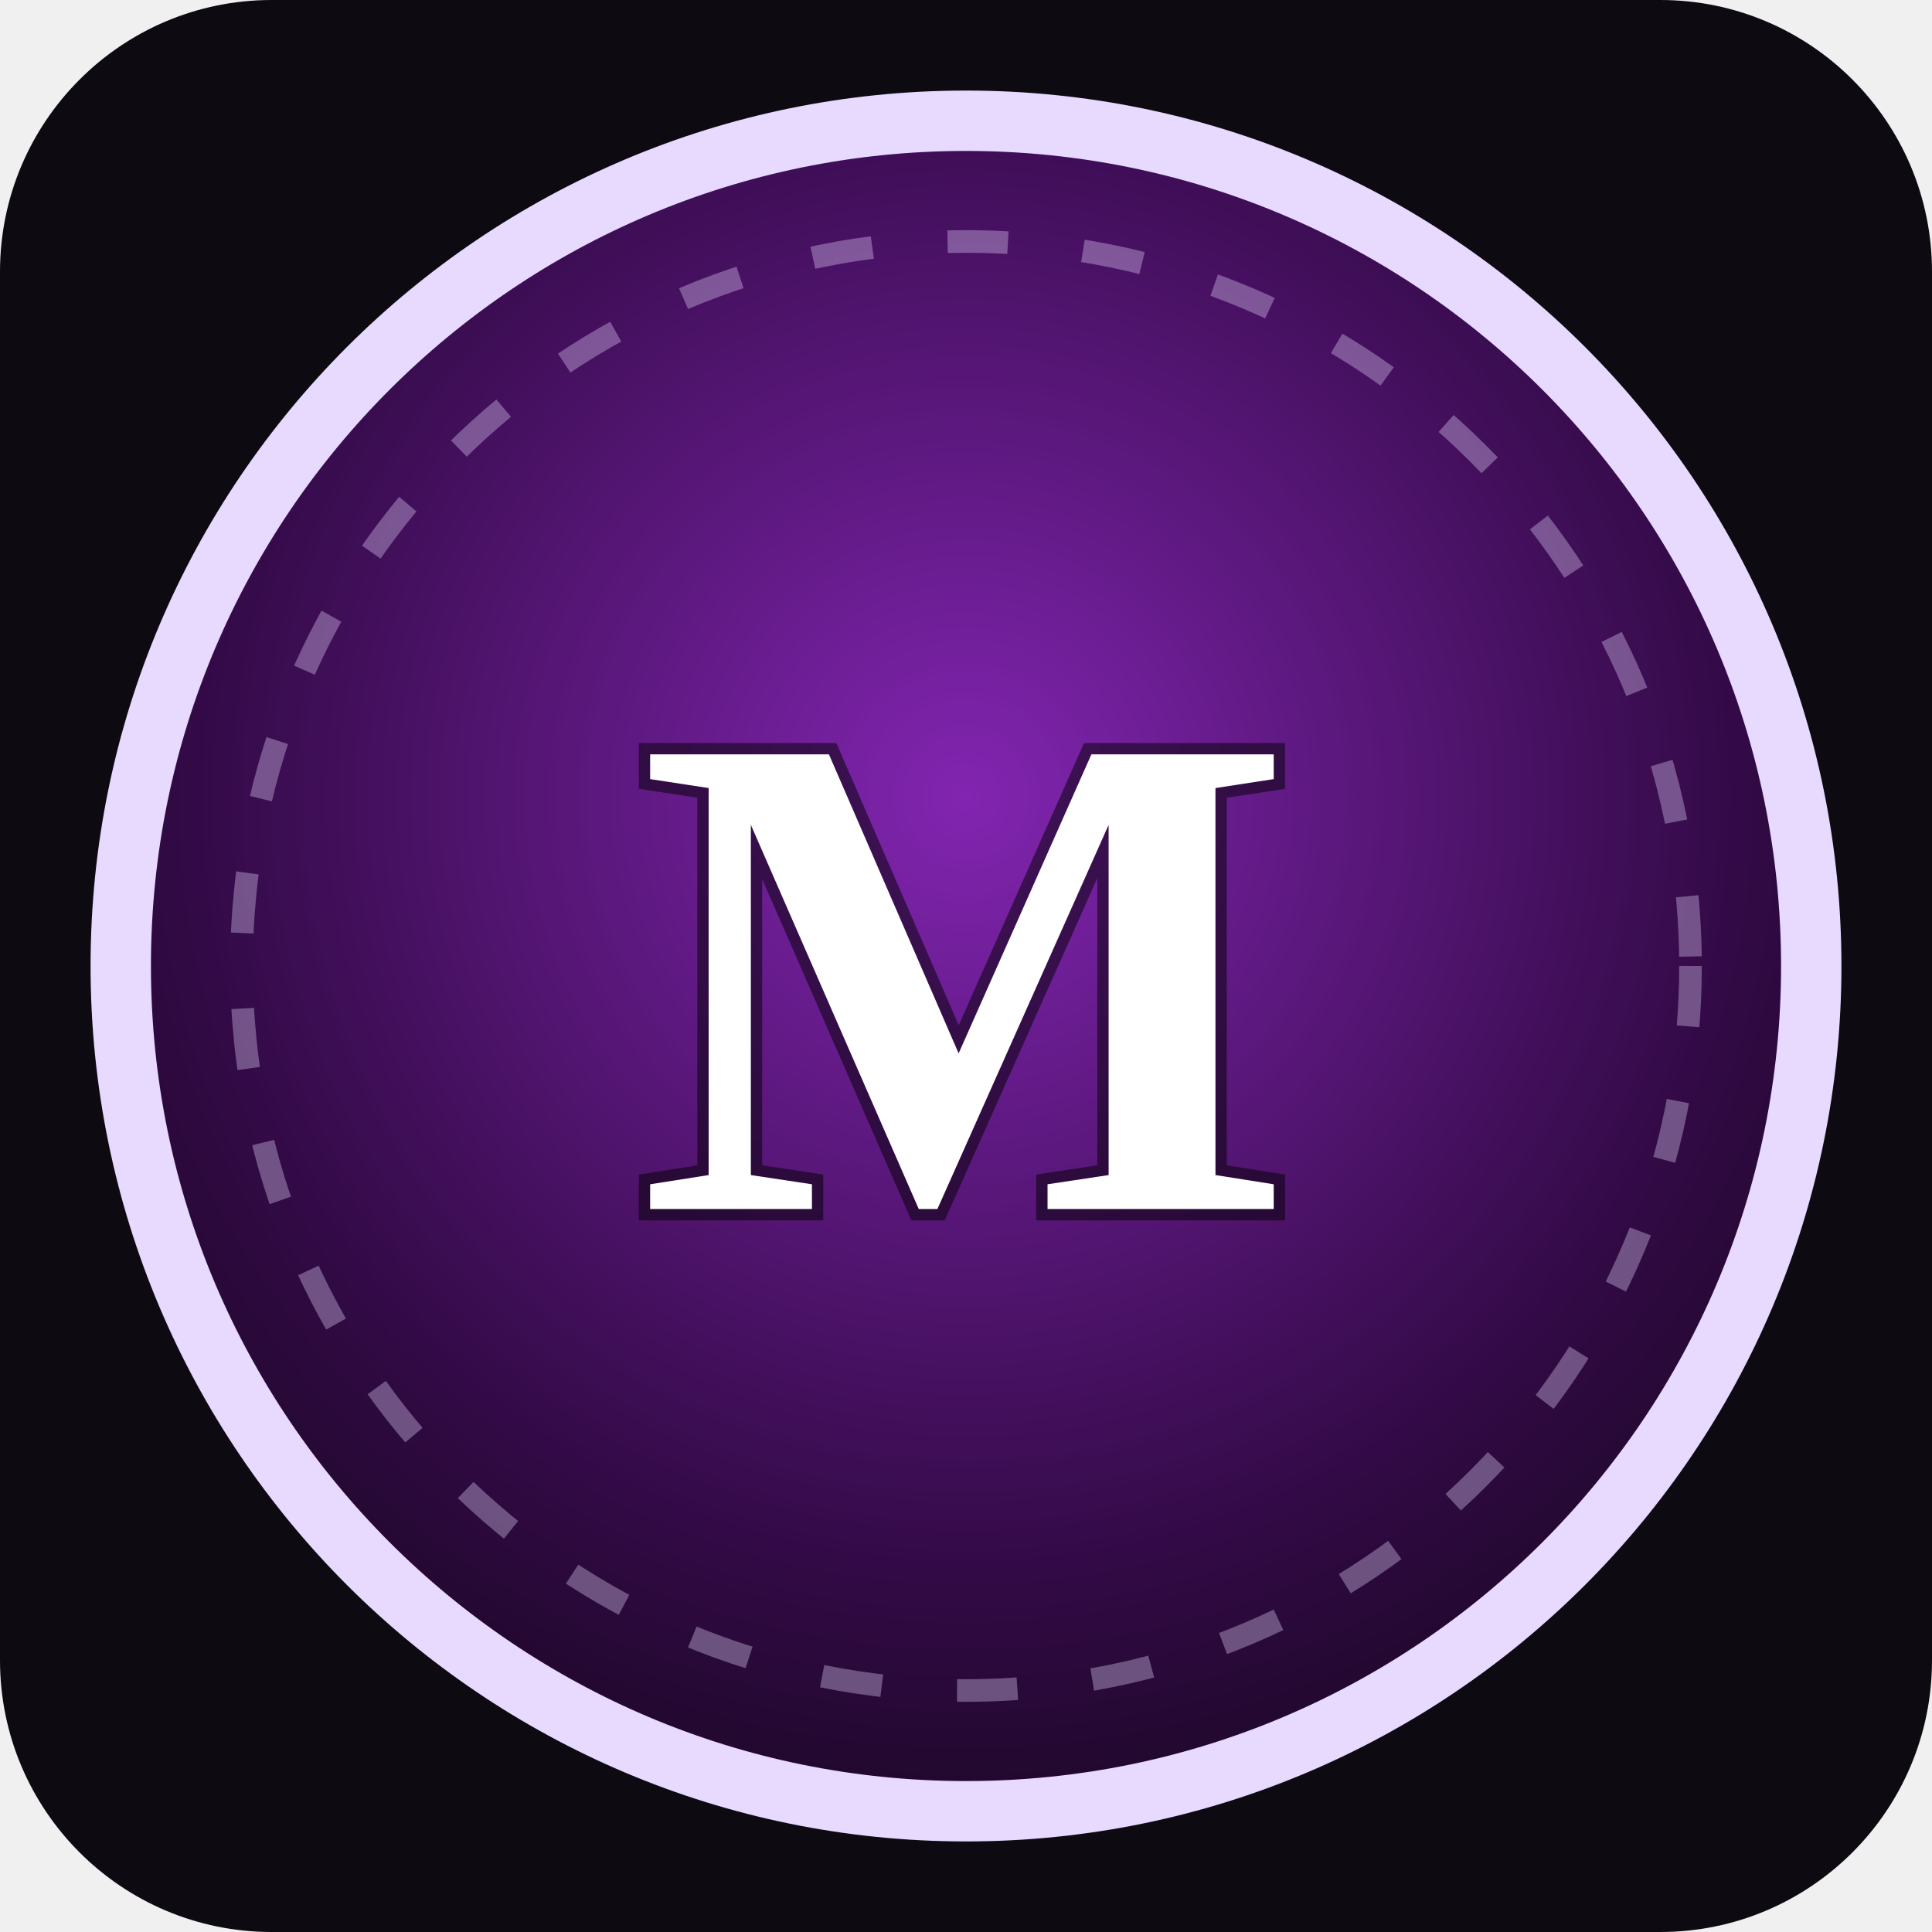
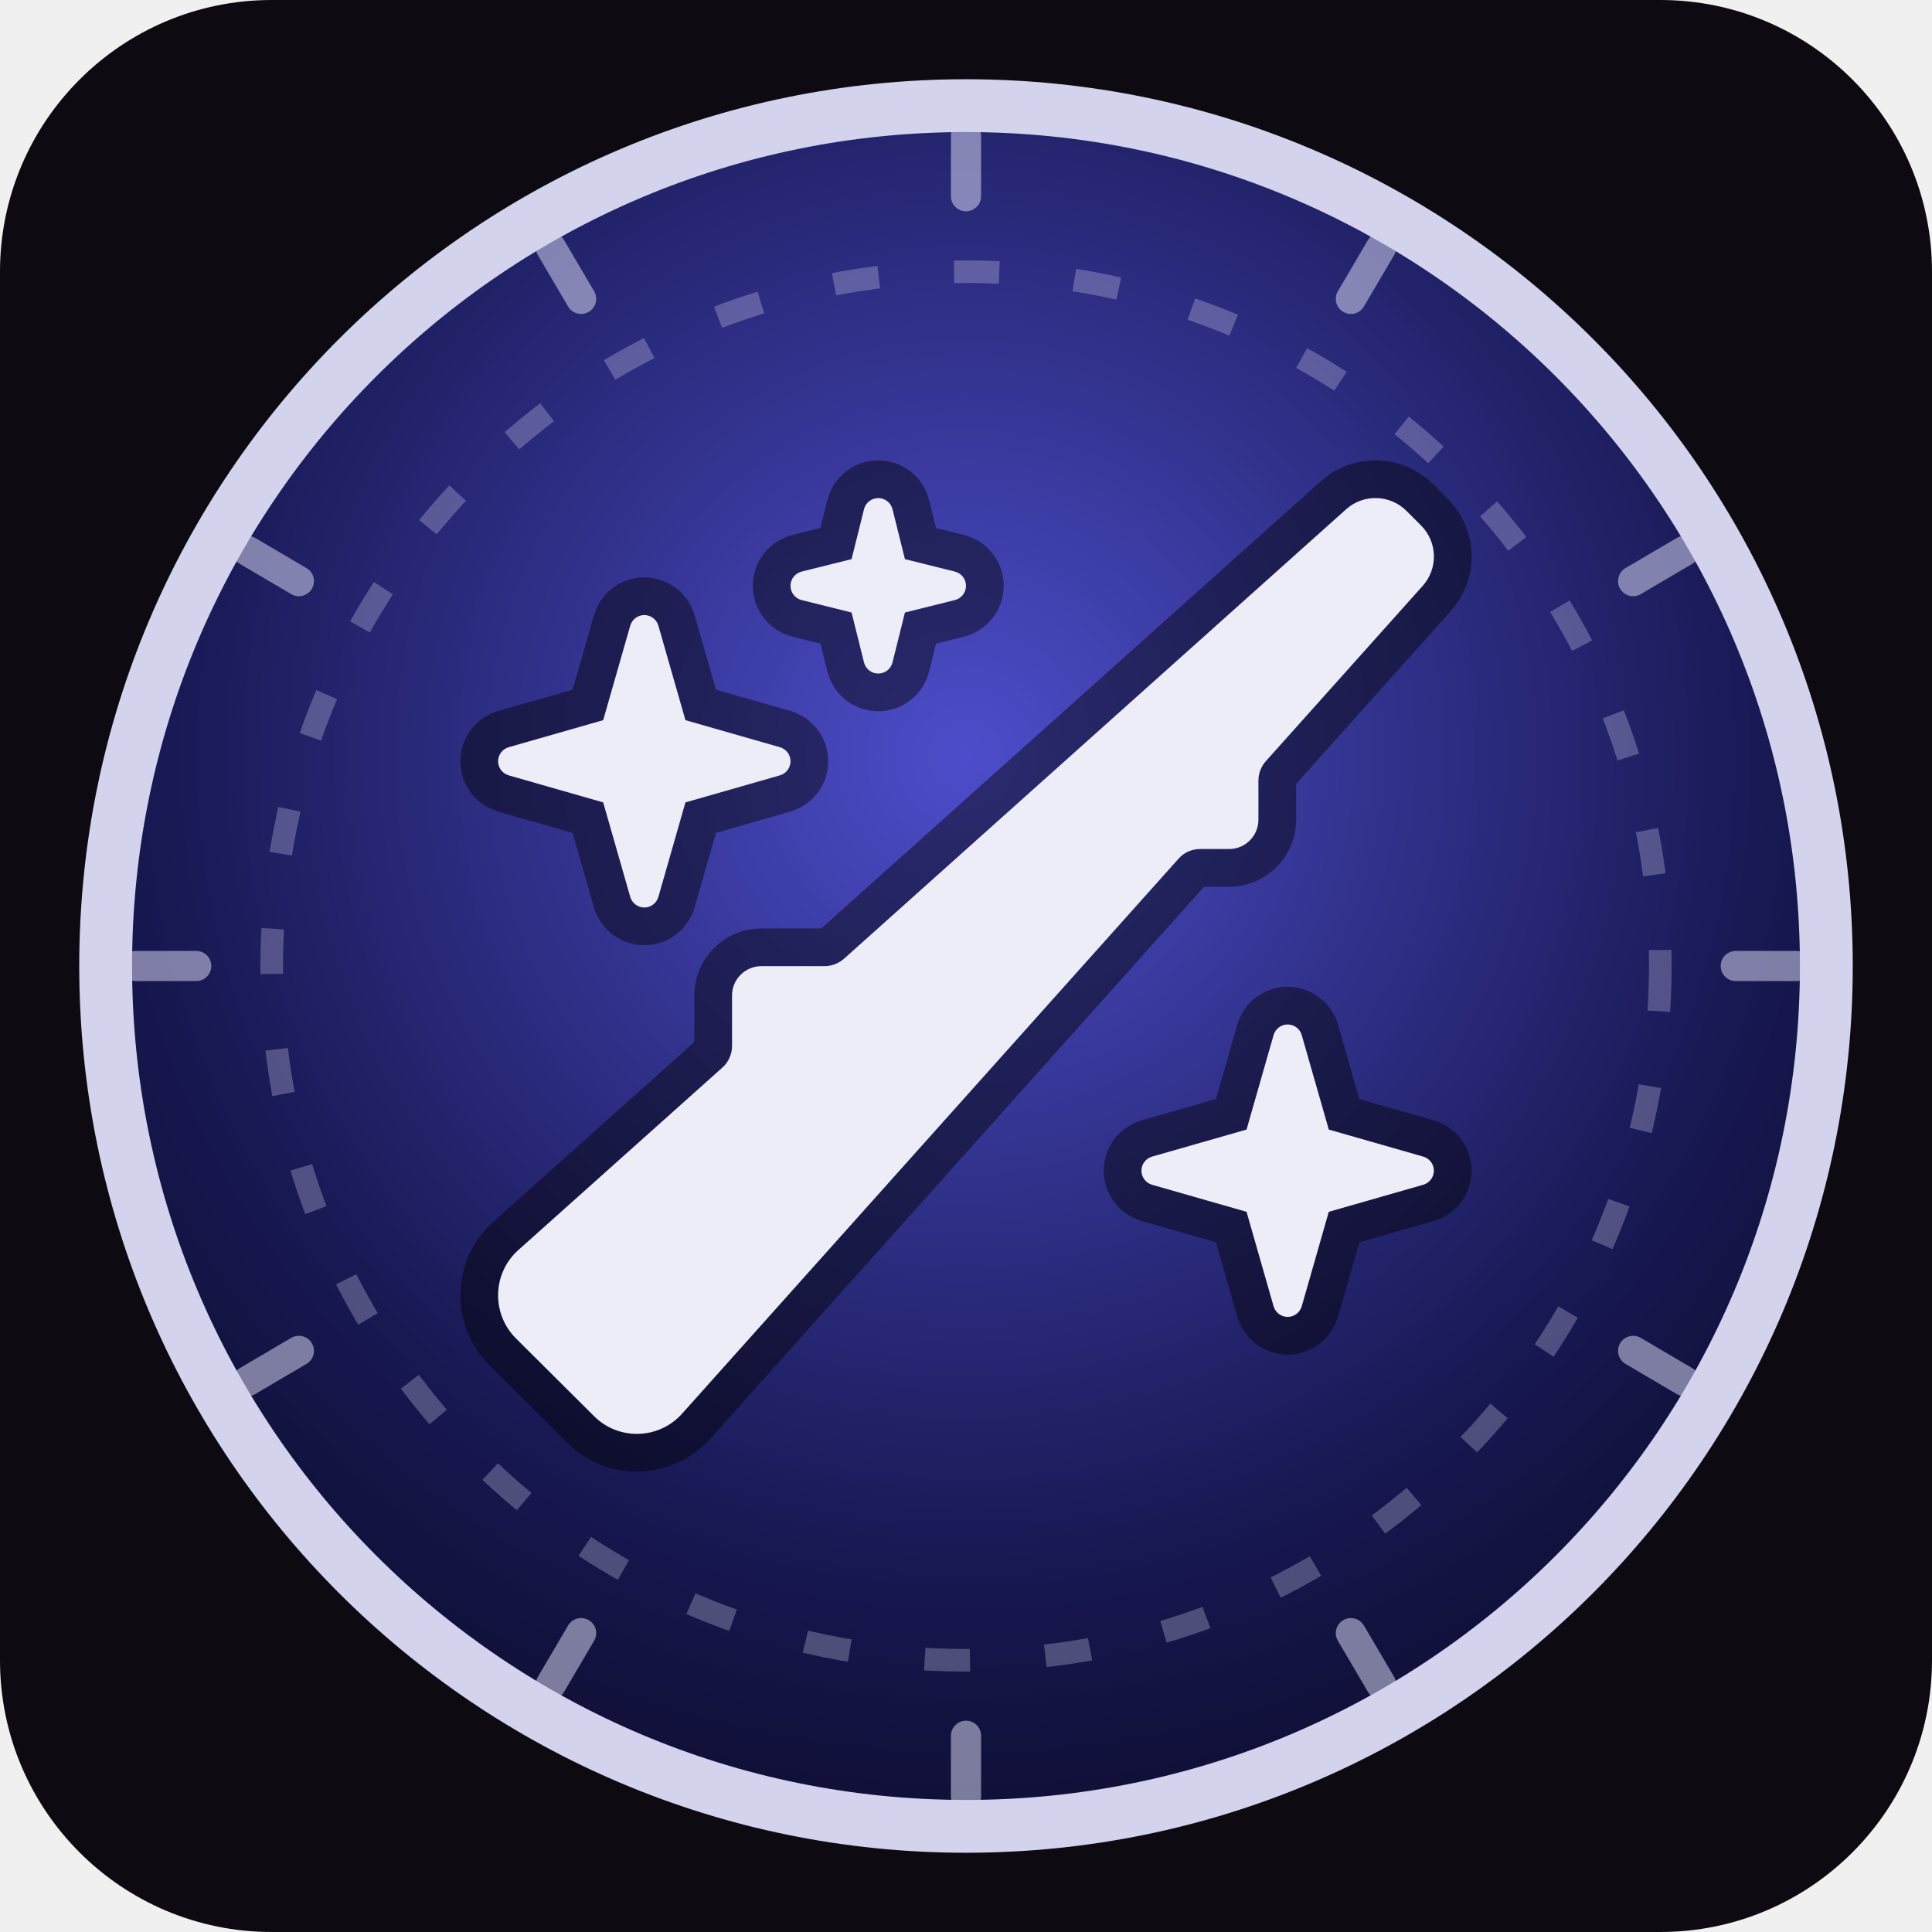
- <svg xmlns="http://www.w3.org/2000/svg" viewBox="0 0 128 128">
+ <svg xmlns="http://www.w3.org/2000/svg" viewBox="0 0 128 128" role="img" aria-label="macro">
  <defs>
-     <radialGradient id="g" cx="50%" cy="40%" r="65%">
-       <stop offset="0%" stop-color="hsl(280,65%,42%)" />
-       <stop offset="70%" stop-color="hsl(280,75%,16%)" />
-       <stop offset="100%" stop-color="hsl(280,65%,8%)" />
+     <radialGradient id="g" cx="50%" cy="38%" r="68%">
+       <stop offset="0%" stop-color="hsl(240,55%,55%)" />
+       <stop offset="68%" stop-color="hsl(240,55%,21%)" />
+       <stop offset="100%" stop-color="hsl(240,55%,10%)" />
    </radialGradient>
  </defs>
  <rect width="128" height="128" rx="18" fill="#0d0a12" />
-   <circle cx="64" cy="64" r="56" fill="url(#g)" />
-   <circle cx="64" cy="64" r="56" fill="none" stroke="#e8d9ff" stroke-width="4" />
-   <circle cx="64" cy="64" r="48" fill="none" stroke="#e8d9ff" stroke-opacity=".35" stroke-width="1.5" stroke-dasharray="4 5" />
-   <text x="64" y="64" dy=".35em" text-anchor="middle" font-family="Georgia, 'Times New Roman', serif" font-weight="bold" font-size="46" fill="#ffffff" stroke="#000" stroke-opacity=".5" stroke-width="1.5" paint-order="stroke">M</text>
+   <circle cx="64" cy="64" r="57" fill="url(#g)" />
+   <circle cx="64" cy="64" r="57" fill="none" stroke="hsl(240,45%,88%)" stroke-width="3.5" />
+   <g stroke="hsl(240,45%,88%)" stroke-opacity=".55" stroke-width="2" stroke-linecap="round">
+     <line x1="64.0" y1="115.0" x2="64.0" y2="119.0" />
+     <line x1="38.5" y1="108.2" x2="36.5" y2="111.6" />
+     <line x1="19.8" y1="89.5" x2="16.4" y2="91.5" />
+     <line x1="13.0" y1="64.0" x2="9.0" y2="64.0" />
+     <line x1="19.8" y1="38.5" x2="16.4" y2="36.5" />
+     <line x1="38.5" y1="19.8" x2="36.5" y2="16.4" />
+     <line x1="64.0" y1="13.0" x2="64.0" y2="9.0" />
+     <line x1="89.5" y1="19.8" x2="91.5" y2="16.4" />
+     <line x1="108.2" y1="38.5" x2="111.6" y2="36.5" />
+     <line x1="115.0" y1="64.0" x2="119.0" y2="64.0" />
+     <line x1="108.2" y1="89.5" x2="111.6" y2="91.5" />
+     <line x1="89.5" y1="108.2" x2="91.5" y2="111.6" />
+   </g>
+   <circle cx="64" cy="64" r="46" fill="none" stroke="hsl(240,45%,88%)" stroke-opacity=".3" stroke-width="1.5" stroke-dasharray="3 5" />
+   <g transform="translate(33.00 33.00) scale(0.12109)" fill="hsl(240,40%,95%)" stroke="#000" stroke-opacity=".45" stroke-width="41.3" paint-order="stroke">
+     <path d="M464 6.1c9.5-8.5 24-8.1 33 .9l8 8c9 9 9.4 23.5 .9 33l-85.8 95.9c-2.6 2.9-4.1 6.7-4.1 10.7l0 21.4c0 8.8-7.2 16-16 16l-15.8 0c-4.6 0-8.9 1.9-11.9 5.3L100.7 500.9c-6.3 7.1-15.3 11.1-24.8 11.1-8.8 0-17.3-3.5-23.5-9.8L9.7 459.7c-6.2-6.2-9.7-14.7-9.7-23.5 0-9.5 4-18.5 11.1-24.8l111.6-99.8c3.4-3 5.3-7.4 5.3-11.9l0-27.6c0-8.8 7.2-16 16-16l34.6 0c3.9 0 7.7-1.5 10.7-4.1L464 6.1zM432 288c3.6 0 6.7 2.4 7.7 5.8l14.8 51.7 51.7 14.8c3.4 1 5.8 4.1 5.8 7.7s-2.4 6.7-5.8 7.7l-51.7 14.8-14.8 51.7c-1 3.4-4.1 5.8-7.7 5.8s-6.7-2.4-7.7-5.8l-14.8-51.7-51.7-14.8c-3.4-1-5.8-4.1-5.8-7.7s2.4-6.7 5.8-7.7l51.7-14.8 14.8-51.7c1-3.4 4.1-5.8 7.7-5.8zM87.7 69.8l14.8 51.7 51.7 14.8c3.4 1 5.8 4.1 5.8 7.7s-2.4 6.7-5.8 7.7l-51.7 14.8-14.8 51.7c-1 3.4-4.1 5.8-7.7 5.8s-6.7-2.4-7.7-5.8L57.5 166.5 5.8 151.7c-3.4-1-5.8-4.1-5.8-7.7s2.4-6.7 5.8-7.7l51.7-14.8 14.8-51.7c1-3.4 4.1-5.8 7.7-5.8s6.7 2.4 7.7 5.8zM208 0c3.7 0 6.9 2.5 7.8 6.1l6.8 27.3 27.3 6.8c3.6 .9 6.1 4.1 6.1 7.8s-2.5 6.9-6.1 7.8l-27.3 6.8-6.8 27.3c-.9 3.6-4.1 6.1-7.8 6.1s-6.9-2.5-7.8-6.1l-6.8-27.3-27.3-6.8c-3.6-.9-6.1-4.1-6.1-7.8s2.5-6.9 6.1-7.8l27.3-6.8 6.8-27.3c.9-3.6 4.1-6.1 7.8-6.1z" />
+   </g>
</svg>
